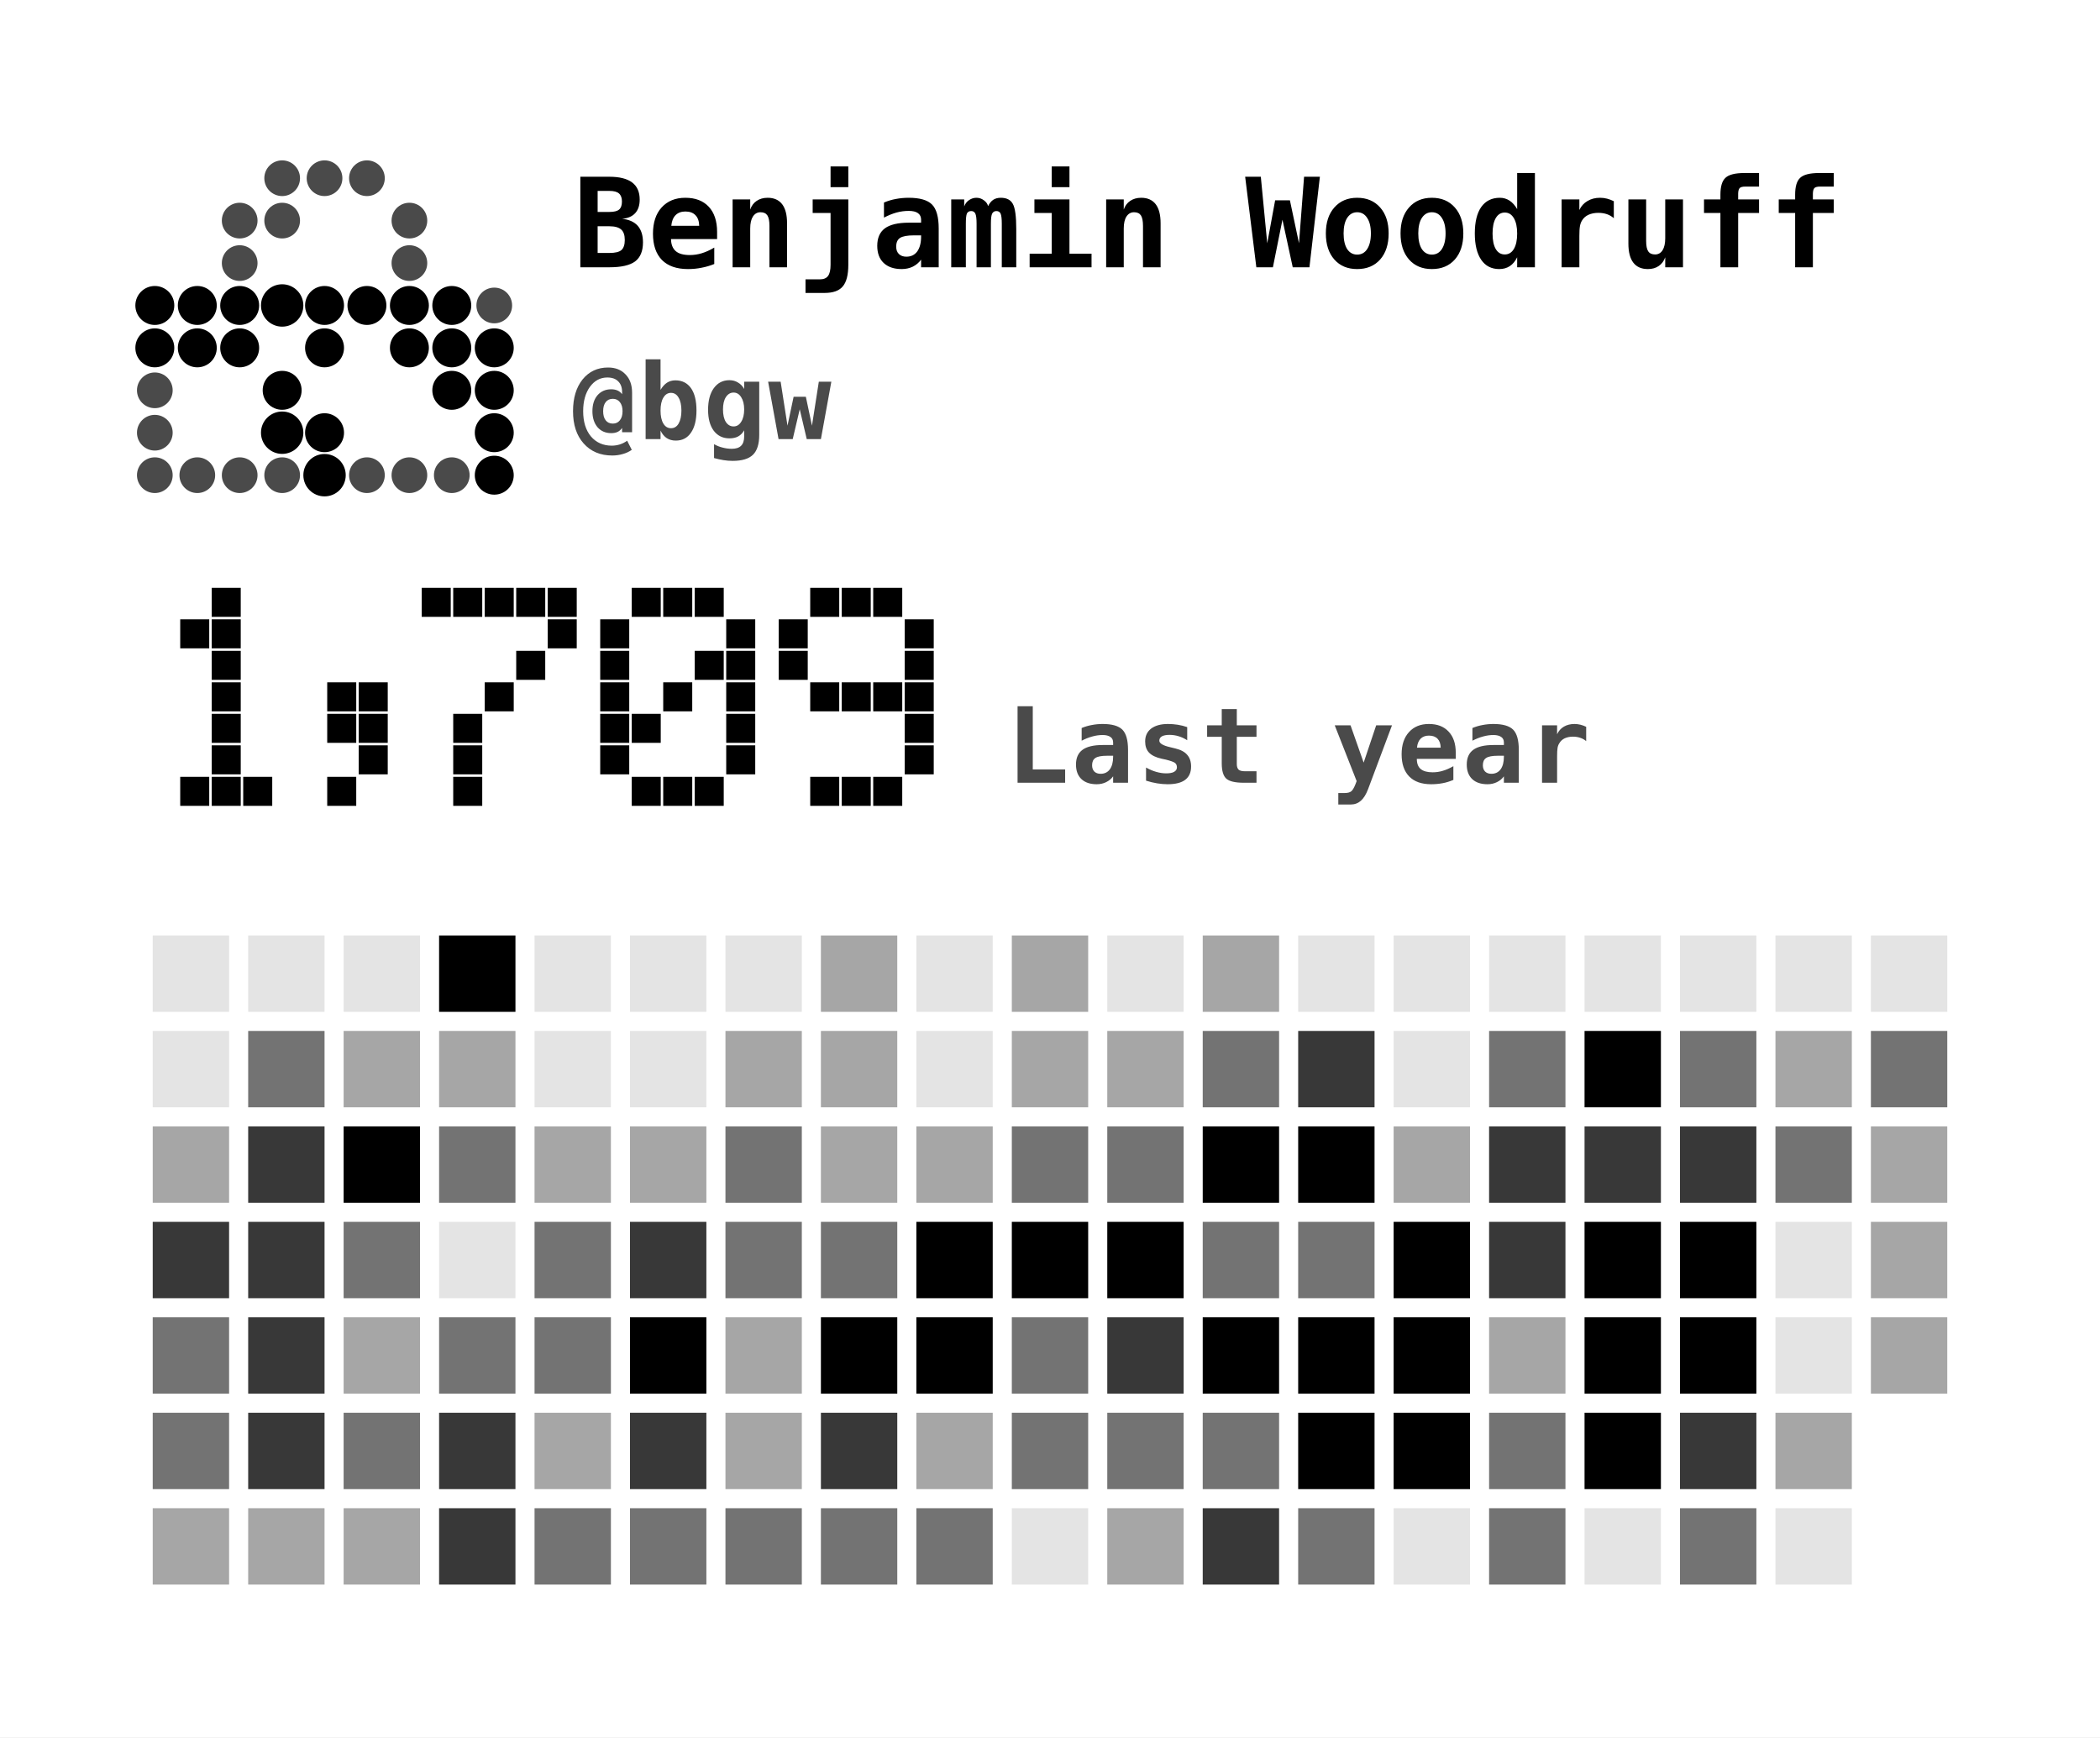
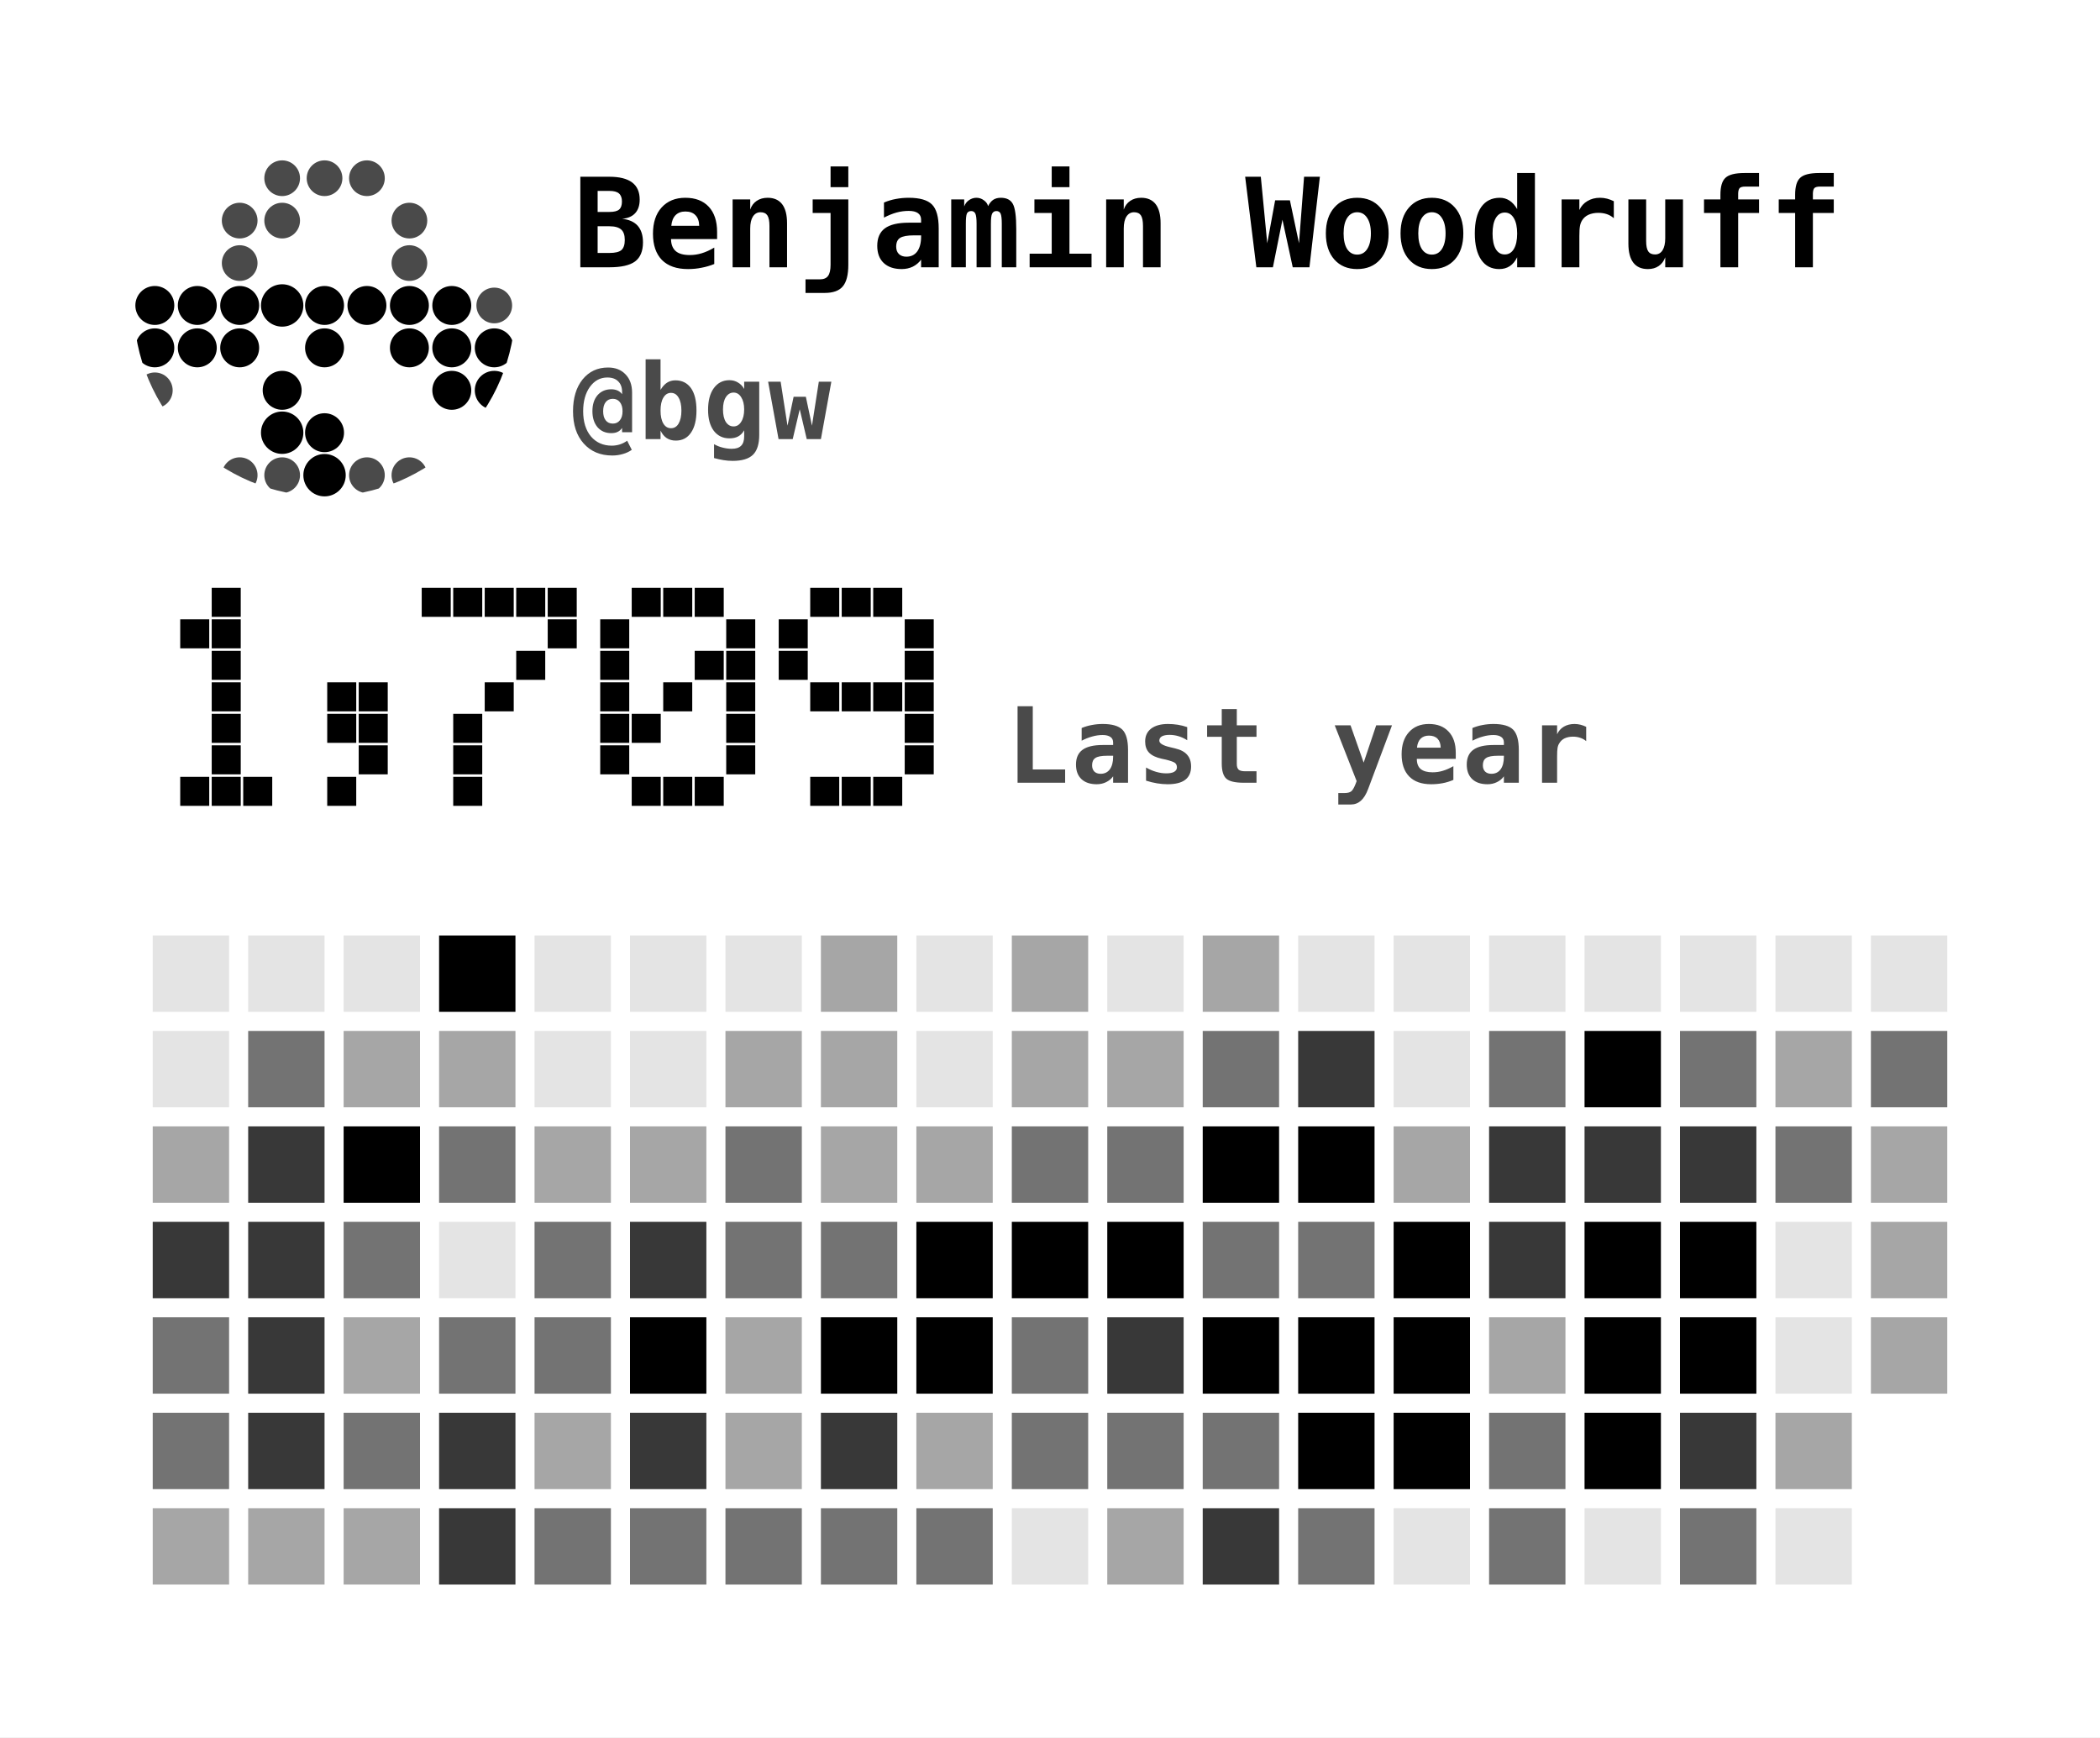
<svg xmlns="http://www.w3.org/2000/svg" width="220" height="182" viewBox="0 0 220 182" role="img">
  <rect width="220" height="182" fill="#FFFFFF" />
  <rect x="14" y="14" width="0" height="0" fill="#000000" />
-   <circle cx="29.56" cy="18.67" r="1.87" fill="#4A4A4A" />
-   <circle cx="34.00" cy="18.67" r="1.87" fill="#4A4A4A" />
-   <circle cx="38.44" cy="18.67" r="1.87" fill="#4A4A4A" />
-   <circle cx="29.56" cy="23.11" r="1.87" fill="#4A4A4A" />
-   <circle cx="42.89" cy="23.11" r="1.87" fill="#4A4A4A" />
-   <circle cx="25.11" cy="23.11" r="1.87" fill="#4A4A4A" />
-   <circle cx="25.11" cy="27.56" r="1.87" fill="#4A4A4A" />
-   <circle cx="42.89" cy="27.56" r="1.87" fill="#4A4A4A" />
-   <circle cx="16.22" cy="32.00" r="2.04" fill="#000000" />
-   <circle cx="20.67" cy="32.00" r="2.04" fill="#000000" />
-   <circle cx="25.11" cy="32.00" r="2.04" fill="#000000" />
-   <circle cx="29.56" cy="32.00" r="2.22" fill="#000000" />
-   <circle cx="34.00" cy="32.00" r="2.04" fill="#000000" />
-   <circle cx="38.44" cy="32.00" r="2.04" fill="#000000" />
-   <circle cx="42.89" cy="32.00" r="2.04" fill="#000000" />
-   <circle cx="47.33" cy="32.00" r="2.04" fill="#000000" />
-   <circle cx="51.78" cy="32.00" r="1.87" fill="#4A4A4A" />
-   <circle cx="16.22" cy="36.44" r="2.04" fill="#000000" />
-   <circle cx="20.67" cy="36.44" r="2.04" fill="#000000" />
-   <circle cx="25.11" cy="36.44" r="2.04" fill="#000000" />
-   <circle cx="34.00" cy="36.44" r="2.04" fill="#000000" />
-   <circle cx="42.89" cy="36.44" r="2.04" fill="#000000" />
-   <circle cx="47.33" cy="36.44" r="2.04" fill="#000000" />
-   <circle cx="51.78" cy="36.44" r="2.04" fill="#000000" />
-   <circle cx="16.22" cy="40.89" r="1.87" fill="#4A4A4A" />
-   <circle cx="29.56" cy="40.89" r="2.04" fill="#000000" />
-   <circle cx="47.33" cy="40.89" r="2.04" fill="#000000" />
-   <circle cx="51.78" cy="40.89" r="2.04" fill="#000000" />
-   <circle cx="16.22" cy="45.33" r="1.87" fill="#4A4A4A" />
-   <circle cx="29.56" cy="45.33" r="2.22" fill="#000000" />
-   <circle cx="34.00" cy="45.33" r="2.04" fill="#000000" />
-   <circle cx="51.78" cy="45.33" r="2.04" fill="#000000" />
-   <circle cx="16.22" cy="49.78" r="1.87" fill="#4A4A4A" />
-   <circle cx="29.56" cy="49.78" r="1.87" fill="#4A4A4A" />
-   <circle cx="34.00" cy="49.78" r="2.22" fill="#000000" />
-   <circle cx="51.78" cy="49.78" r="2.04" fill="#000000" />
-   <circle cx="20.67" cy="49.78" r="1.87" fill="#4A4A4A" />
-   <circle cx="25.11" cy="49.78" r="1.87" fill="#4A4A4A" />
-   <circle cx="38.44" cy="49.78" r="1.87" fill="#4A4A4A" />
-   <circle cx="42.89" cy="49.78" r="1.87" fill="#4A4A4A" />
-   <circle cx="47.33" cy="49.78" r="1.87" fill="#4A4A4A" />
+   <clipPath id="pfp">
+     <circle cx="34.00" cy="32.00" r="20.00" />
+   </clipPath>
+   <g clip-path="url(#pfp)">
+     <circle cx="29.56" cy="18.67" r="1.87" fill="#4A4A4A" />
+     <circle cx="34.00" cy="18.67" r="1.87" fill="#4A4A4A" />
+     <circle cx="38.44" cy="18.67" r="1.87" fill="#4A4A4A" />
+     <circle cx="29.56" cy="23.11" r="1.87" fill="#4A4A4A" />
+     <circle cx="42.89" cy="23.11" r="1.87" fill="#4A4A4A" />
+     <circle cx="25.11" cy="23.11" r="1.87" fill="#4A4A4A" />
+     <circle cx="25.11" cy="27.56" r="1.87" fill="#4A4A4A" />
+     <circle cx="42.89" cy="27.56" r="1.87" fill="#4A4A4A" />
+     <circle cx="16.22" cy="32.00" r="2.04" fill="#000000" />
+     <circle cx="20.67" cy="32.00" r="2.04" fill="#000000" />
+     <circle cx="25.11" cy="32.00" r="2.04" fill="#000000" />
+     <circle cx="29.56" cy="32.00" r="2.22" fill="#000000" />
+     <circle cx="34.00" cy="32.00" r="2.04" fill="#000000" />
+     <circle cx="38.44" cy="32.00" r="2.04" fill="#000000" />
+     <circle cx="42.89" cy="32.00" r="2.04" fill="#000000" />
+     <circle cx="47.33" cy="32.00" r="2.04" fill="#000000" />
+     <circle cx="51.78" cy="32.00" r="1.87" fill="#4A4A4A" />
+     <circle cx="16.22" cy="36.44" r="2.04" fill="#000000" />
+     <circle cx="20.67" cy="36.44" r="2.04" fill="#000000" />
+     <circle cx="25.11" cy="36.44" r="2.04" fill="#000000" />
+     <circle cx="34.00" cy="36.44" r="2.04" fill="#000000" />
+     <circle cx="42.89" cy="36.44" r="2.04" fill="#000000" />
+     <circle cx="47.33" cy="36.44" r="2.04" fill="#000000" />
+     <circle cx="51.78" cy="36.44" r="2.04" fill="#000000" />
+     <circle cx="16.22" cy="40.89" r="1.87" fill="#4A4A4A" />
+     <circle cx="29.56" cy="40.89" r="2.04" fill="#000000" />
+     <circle cx="47.33" cy="40.89" r="2.04" fill="#000000" />
+     <circle cx="51.78" cy="40.89" r="2.04" fill="#000000" />
+     <circle cx="16.22" cy="45.33" r="1.87" fill="#4A4A4A" />
+     <circle cx="29.56" cy="45.33" r="2.22" fill="#000000" />
+     <circle cx="34.00" cy="45.33" r="2.04" fill="#000000" />
+     <circle cx="51.78" cy="45.33" r="2.04" fill="#000000" />
+     <circle cx="16.22" cy="49.78" r="1.87" fill="#4A4A4A" />
+     <circle cx="29.56" cy="49.78" r="1.87" fill="#4A4A4A" />
+     <circle cx="34.00" cy="49.78" r="2.22" fill="#000000" />
+     <circle cx="51.78" cy="49.78" r="2.04" fill="#000000" />
+     <circle cx="20.67" cy="49.78" r="1.87" fill="#4A4A4A" />
+     <circle cx="25.11" cy="49.78" r="1.87" fill="#4A4A4A" />
+     <circle cx="38.44" cy="49.78" r="1.87" fill="#4A4A4A" />
+     <circle cx="42.89" cy="49.78" r="1.87" fill="#4A4A4A" />
+     <circle cx="47.33" cy="49.78" r="1.87" fill="#4A4A4A" />
+   </g>
  <text x="60" y="28" fill="#000000" text-anchor="start" font-family="ui-monospace, Geist Mono, monospace" font-weight="700" font-size="13" letter-spacing="0" dominant-baseline="auto">Benjamin Woodruff ‮</text>
  <text x="60" y="46" fill="#4A4A4A" text-anchor="start" font-family="ui-monospace, Geist Mono, monospace" font-weight="700" font-size="11" letter-spacing="0.2" dominant-baseline="auto">@bgw</text>
  <rect x="22.18" y="61.58" width="3.04" height="3.04" fill="#000000" />
  <rect x="18.88" y="64.88" width="3.04" height="3.04" fill="#000000" />
  <rect x="22.18" y="64.88" width="3.04" height="3.04" fill="#000000" />
  <rect x="22.18" y="68.18" width="3.04" height="3.04" fill="#000000" />
  <rect x="22.18" y="71.48" width="3.04" height="3.04" fill="#000000" />
  <rect x="22.18" y="74.78" width="3.04" height="3.04" fill="#000000" />
  <rect x="22.18" y="78.08" width="3.04" height="3.04" fill="#000000" />
  <rect x="18.88" y="81.38" width="3.04" height="3.04" fill="#000000" />
  <rect x="22.18" y="81.38" width="3.04" height="3.04" fill="#000000" />
  <rect x="25.48" y="81.38" width="3.04" height="3.04" fill="#000000" />
  <rect x="34.28" y="71.48" width="3.04" height="3.04" fill="#000000" />
  <rect x="37.58" y="71.48" width="3.04" height="3.04" fill="#000000" />
  <rect x="34.28" y="74.78" width="3.04" height="3.04" fill="#000000" />
  <rect x="37.58" y="74.78" width="3.04" height="3.04" fill="#000000" />
  <rect x="37.58" y="78.08" width="3.04" height="3.04" fill="#000000" />
  <rect x="34.28" y="81.38" width="3.04" height="3.04" fill="#000000" />
  <rect x="44.18" y="61.58" width="3.04" height="3.04" fill="#000000" />
  <rect x="47.48" y="61.58" width="3.04" height="3.04" fill="#000000" />
  <rect x="50.78" y="61.58" width="3.04" height="3.04" fill="#000000" />
  <rect x="54.08" y="61.58" width="3.04" height="3.04" fill="#000000" />
  <rect x="57.38" y="61.58" width="3.04" height="3.04" fill="#000000" />
  <rect x="57.38" y="64.88" width="3.04" height="3.04" fill="#000000" />
  <rect x="54.08" y="68.18" width="3.04" height="3.04" fill="#000000" />
  <rect x="50.78" y="71.48" width="3.04" height="3.04" fill="#000000" />
  <rect x="47.48" y="74.78" width="3.04" height="3.04" fill="#000000" />
  <rect x="47.48" y="78.08" width="3.04" height="3.04" fill="#000000" />
  <rect x="47.48" y="81.38" width="3.04" height="3.04" fill="#000000" />
  <rect x="66.18" y="61.58" width="3.04" height="3.04" fill="#000000" />
  <rect x="69.48" y="61.58" width="3.04" height="3.04" fill="#000000" />
  <rect x="72.78" y="61.58" width="3.04" height="3.04" fill="#000000" />
  <rect x="62.88" y="64.88" width="3.04" height="3.04" fill="#000000" />
  <rect x="76.08" y="64.88" width="3.04" height="3.04" fill="#000000" />
  <rect x="62.88" y="68.18" width="3.04" height="3.04" fill="#000000" />
  <rect x="72.78" y="68.18" width="3.04" height="3.04" fill="#000000" />
  <rect x="76.08" y="68.18" width="3.04" height="3.04" fill="#000000" />
  <rect x="62.88" y="71.48" width="3.04" height="3.04" fill="#000000" />
  <rect x="69.48" y="71.48" width="3.04" height="3.04" fill="#000000" />
  <rect x="76.08" y="71.48" width="3.04" height="3.04" fill="#000000" />
  <rect x="62.88" y="74.78" width="3.04" height="3.04" fill="#000000" />
  <rect x="66.18" y="74.78" width="3.04" height="3.04" fill="#000000" />
  <rect x="76.08" y="74.78" width="3.04" height="3.04" fill="#000000" />
  <rect x="62.88" y="78.08" width="3.04" height="3.04" fill="#000000" />
  <rect x="76.08" y="78.08" width="3.04" height="3.04" fill="#000000" />
  <rect x="66.18" y="81.38" width="3.04" height="3.04" fill="#000000" />
  <rect x="69.48" y="81.38" width="3.04" height="3.04" fill="#000000" />
  <rect x="72.78" y="81.38" width="3.04" height="3.04" fill="#000000" />
  <rect x="84.88" y="61.58" width="3.04" height="3.04" fill="#000000" />
  <rect x="88.18" y="61.58" width="3.04" height="3.04" fill="#000000" />
  <rect x="91.48" y="61.58" width="3.04" height="3.04" fill="#000000" />
  <rect x="81.58" y="64.88" width="3.04" height="3.04" fill="#000000" />
  <rect x="94.78" y="64.88" width="3.04" height="3.04" fill="#000000" />
  <rect x="81.58" y="68.18" width="3.04" height="3.04" fill="#000000" />
  <rect x="94.78" y="68.18" width="3.04" height="3.04" fill="#000000" />
  <rect x="84.88" y="71.48" width="3.04" height="3.04" fill="#000000" />
  <rect x="88.18" y="71.48" width="3.04" height="3.04" fill="#000000" />
  <rect x="91.48" y="71.48" width="3.04" height="3.04" fill="#000000" />
  <rect x="94.78" y="71.48" width="3.04" height="3.04" fill="#000000" />
  <rect x="94.78" y="74.78" width="3.04" height="3.04" fill="#000000" />
  <rect x="94.78" y="78.08" width="3.04" height="3.04" fill="#000000" />
  <rect x="84.88" y="81.38" width="3.04" height="3.04" fill="#000000" />
  <rect x="88.18" y="81.38" width="3.04" height="3.04" fill="#000000" />
  <rect x="91.48" y="81.38" width="3.04" height="3.04" fill="#000000" />
  <text x="105.4" y="82.0" fill="#4A4A4A" text-anchor="start" font-family="ui-monospace, Geist Mono, monospace" font-weight="700" font-size="11" letter-spacing="0.2" dominant-baseline="auto">Last year</text>
  <rect x="16" y="98" width="8" height="8" fill="#E4E4E4" />
  <rect x="16" y="108" width="8" height="8" fill="#E4E4E4" />
  <rect x="16" y="118" width="8" height="8" fill="#000000" opacity="0.35" />
  <rect x="16" y="128" width="8" height="8" fill="#000000" opacity="0.78" />
  <rect x="16" y="138" width="8" height="8" fill="#000000" opacity="0.55" />
  <rect x="16" y="148" width="8" height="8" fill="#000000" opacity="0.55" />
  <rect x="16" y="158" width="8" height="8" fill="#000000" opacity="0.35" />
  <rect x="26" y="98" width="8" height="8" fill="#E4E4E4" />
  <rect x="26" y="108" width="8" height="8" fill="#000000" opacity="0.55" />
  <rect x="26" y="118" width="8" height="8" fill="#000000" opacity="0.78" />
  <rect x="26" y="128" width="8" height="8" fill="#000000" opacity="0.78" />
  <rect x="26" y="138" width="8" height="8" fill="#000000" opacity="0.78" />
  <rect x="26" y="148" width="8" height="8" fill="#000000" opacity="0.78" />
  <rect x="26" y="158" width="8" height="8" fill="#000000" opacity="0.35" />
  <rect x="36" y="98" width="8" height="8" fill="#E4E4E4" />
  <rect x="36" y="108" width="8" height="8" fill="#000000" opacity="0.35" />
  <rect x="36" y="118" width="8" height="8" fill="#000000" />
  <rect x="36" y="128" width="8" height="8" fill="#000000" opacity="0.55" />
  <rect x="36" y="138" width="8" height="8" fill="#000000" opacity="0.35" />
  <rect x="36" y="148" width="8" height="8" fill="#000000" opacity="0.55" />
  <rect x="36" y="158" width="8" height="8" fill="#000000" opacity="0.35" />
  <rect x="46" y="98" width="8" height="8" fill="#000000" />
  <rect x="46" y="108" width="8" height="8" fill="#000000" opacity="0.35" />
  <rect x="46" y="118" width="8" height="8" fill="#000000" opacity="0.55" />
  <rect x="46" y="128" width="8" height="8" fill="#E4E4E4" />
  <rect x="46" y="138" width="8" height="8" fill="#000000" opacity="0.55" />
  <rect x="46" y="148" width="8" height="8" fill="#000000" opacity="0.78" />
  <rect x="46" y="158" width="8" height="8" fill="#000000" opacity="0.78" />
  <rect x="56" y="98" width="8" height="8" fill="#E4E4E4" />
  <rect x="56" y="108" width="8" height="8" fill="#E4E4E4" />
  <rect x="56" y="118" width="8" height="8" fill="#000000" opacity="0.35" />
  <rect x="56" y="128" width="8" height="8" fill="#000000" opacity="0.55" />
  <rect x="56" y="138" width="8" height="8" fill="#000000" opacity="0.55" />
  <rect x="56" y="148" width="8" height="8" fill="#000000" opacity="0.35" />
  <rect x="56" y="158" width="8" height="8" fill="#000000" opacity="0.55" />
  <rect x="66" y="98" width="8" height="8" fill="#E4E4E4" />
  <rect x="66" y="108" width="8" height="8" fill="#E4E4E4" />
  <rect x="66" y="118" width="8" height="8" fill="#000000" opacity="0.35" />
  <rect x="66" y="128" width="8" height="8" fill="#000000" opacity="0.78" />
  <rect x="66" y="138" width="8" height="8" fill="#000000" />
  <rect x="66" y="148" width="8" height="8" fill="#000000" opacity="0.78" />
  <rect x="66" y="158" width="8" height="8" fill="#000000" opacity="0.55" />
  <rect x="76" y="98" width="8" height="8" fill="#E4E4E4" />
  <rect x="76" y="108" width="8" height="8" fill="#000000" opacity="0.35" />
  <rect x="76" y="118" width="8" height="8" fill="#000000" opacity="0.55" />
  <rect x="76" y="128" width="8" height="8" fill="#000000" opacity="0.55" />
  <rect x="76" y="138" width="8" height="8" fill="#000000" opacity="0.35" />
  <rect x="76" y="148" width="8" height="8" fill="#000000" opacity="0.35" />
  <rect x="76" y="158" width="8" height="8" fill="#000000" opacity="0.55" />
  <rect x="86" y="98" width="8" height="8" fill="#000000" opacity="0.35" />
  <rect x="86" y="108" width="8" height="8" fill="#000000" opacity="0.35" />
  <rect x="86" y="118" width="8" height="8" fill="#000000" opacity="0.35" />
  <rect x="86" y="128" width="8" height="8" fill="#000000" opacity="0.55" />
  <rect x="86" y="138" width="8" height="8" fill="#000000" />
  <rect x="86" y="148" width="8" height="8" fill="#000000" opacity="0.78" />
  <rect x="86" y="158" width="8" height="8" fill="#000000" opacity="0.55" />
  <rect x="96" y="98" width="8" height="8" fill="#E4E4E4" />
  <rect x="96" y="108" width="8" height="8" fill="#E4E4E4" />
  <rect x="96" y="118" width="8" height="8" fill="#000000" opacity="0.35" />
  <rect x="96" y="128" width="8" height="8" fill="#000000" />
  <rect x="96" y="138" width="8" height="8" fill="#000000" />
  <rect x="96" y="148" width="8" height="8" fill="#000000" opacity="0.35" />
  <rect x="96" y="158" width="8" height="8" fill="#000000" opacity="0.55" />
  <rect x="106" y="98" width="8" height="8" fill="#000000" opacity="0.35" />
  <rect x="106" y="108" width="8" height="8" fill="#000000" opacity="0.35" />
  <rect x="106" y="118" width="8" height="8" fill="#000000" opacity="0.55" />
  <rect x="106" y="128" width="8" height="8" fill="#000000" />
  <rect x="106" y="138" width="8" height="8" fill="#000000" opacity="0.55" />
  <rect x="106" y="148" width="8" height="8" fill="#000000" opacity="0.55" />
  <rect x="106" y="158" width="8" height="8" fill="#E4E4E4" />
  <rect x="116" y="98" width="8" height="8" fill="#E4E4E4" />
  <rect x="116" y="108" width="8" height="8" fill="#000000" opacity="0.35" />
  <rect x="116" y="118" width="8" height="8" fill="#000000" opacity="0.55" />
  <rect x="116" y="128" width="8" height="8" fill="#000000" />
  <rect x="116" y="138" width="8" height="8" fill="#000000" opacity="0.78" />
  <rect x="116" y="148" width="8" height="8" fill="#000000" opacity="0.55" />
  <rect x="116" y="158" width="8" height="8" fill="#000000" opacity="0.35" />
  <rect x="126" y="98" width="8" height="8" fill="#000000" opacity="0.35" />
  <rect x="126" y="108" width="8" height="8" fill="#000000" opacity="0.55" />
  <rect x="126" y="118" width="8" height="8" fill="#000000" />
  <rect x="126" y="128" width="8" height="8" fill="#000000" opacity="0.55" />
  <rect x="126" y="138" width="8" height="8" fill="#000000" />
  <rect x="126" y="148" width="8" height="8" fill="#000000" opacity="0.55" />
  <rect x="126" y="158" width="8" height="8" fill="#000000" opacity="0.78" />
  <rect x="136" y="98" width="8" height="8" fill="#E4E4E4" />
  <rect x="136" y="108" width="8" height="8" fill="#000000" opacity="0.78" />
  <rect x="136" y="118" width="8" height="8" fill="#000000" />
  <rect x="136" y="128" width="8" height="8" fill="#000000" opacity="0.55" />
  <rect x="136" y="138" width="8" height="8" fill="#000000" />
  <rect x="136" y="148" width="8" height="8" fill="#000000" />
  <rect x="136" y="158" width="8" height="8" fill="#000000" opacity="0.55" />
  <rect x="146" y="98" width="8" height="8" fill="#E4E4E4" />
  <rect x="146" y="108" width="8" height="8" fill="#E4E4E4" />
  <rect x="146" y="118" width="8" height="8" fill="#000000" opacity="0.35" />
  <rect x="146" y="128" width="8" height="8" fill="#000000" />
  <rect x="146" y="138" width="8" height="8" fill="#000000" />
  <rect x="146" y="148" width="8" height="8" fill="#000000" />
  <rect x="146" y="158" width="8" height="8" fill="#E4E4E4" />
  <rect x="156" y="98" width="8" height="8" fill="#E4E4E4" />
  <rect x="156" y="108" width="8" height="8" fill="#000000" opacity="0.55" />
  <rect x="156" y="118" width="8" height="8" fill="#000000" opacity="0.78" />
  <rect x="156" y="128" width="8" height="8" fill="#000000" opacity="0.78" />
  <rect x="156" y="138" width="8" height="8" fill="#000000" opacity="0.35" />
  <rect x="156" y="148" width="8" height="8" fill="#000000" opacity="0.55" />
  <rect x="156" y="158" width="8" height="8" fill="#000000" opacity="0.55" />
  <rect x="166" y="98" width="8" height="8" fill="#E4E4E4" />
  <rect x="166" y="108" width="8" height="8" fill="#000000" />
  <rect x="166" y="118" width="8" height="8" fill="#000000" opacity="0.78" />
  <rect x="166" y="128" width="8" height="8" fill="#000000" />
  <rect x="166" y="138" width="8" height="8" fill="#000000" />
  <rect x="166" y="148" width="8" height="8" fill="#000000" />
  <rect x="166" y="158" width="8" height="8" fill="#E4E4E4" />
  <rect x="176" y="98" width="8" height="8" fill="#E4E4E4" />
  <rect x="176" y="108" width="8" height="8" fill="#000000" opacity="0.55" />
  <rect x="176" y="118" width="8" height="8" fill="#000000" opacity="0.78" />
  <rect x="176" y="128" width="8" height="8" fill="#000000" />
  <rect x="176" y="138" width="8" height="8" fill="#000000" />
  <rect x="176" y="148" width="8" height="8" fill="#000000" opacity="0.78" />
  <rect x="176" y="158" width="8" height="8" fill="#000000" opacity="0.55" />
  <rect x="186" y="98" width="8" height="8" fill="#E4E4E4" />
  <rect x="186" y="108" width="8" height="8" fill="#000000" opacity="0.35" />
  <rect x="186" y="118" width="8" height="8" fill="#000000" opacity="0.55" />
  <rect x="186" y="128" width="8" height="8" fill="#E4E4E4" />
  <rect x="186" y="138" width="8" height="8" fill="#E4E4E4" />
  <rect x="186" y="148" width="8" height="8" fill="#000000" opacity="0.35" />
  <rect x="186" y="158" width="8" height="8" fill="#E4E4E4" />
  <rect x="196" y="98" width="8" height="8" fill="#E4E4E4" />
  <rect x="196" y="108" width="8" height="8" fill="#000000" opacity="0.55" />
  <rect x="196" y="118" width="8" height="8" fill="#000000" opacity="0.35" />
  <rect x="196" y="128" width="8" height="8" fill="#000000" opacity="0.35" />
  <rect x="196" y="138" width="8" height="8" fill="#000000" opacity="0.35" />
</svg>
